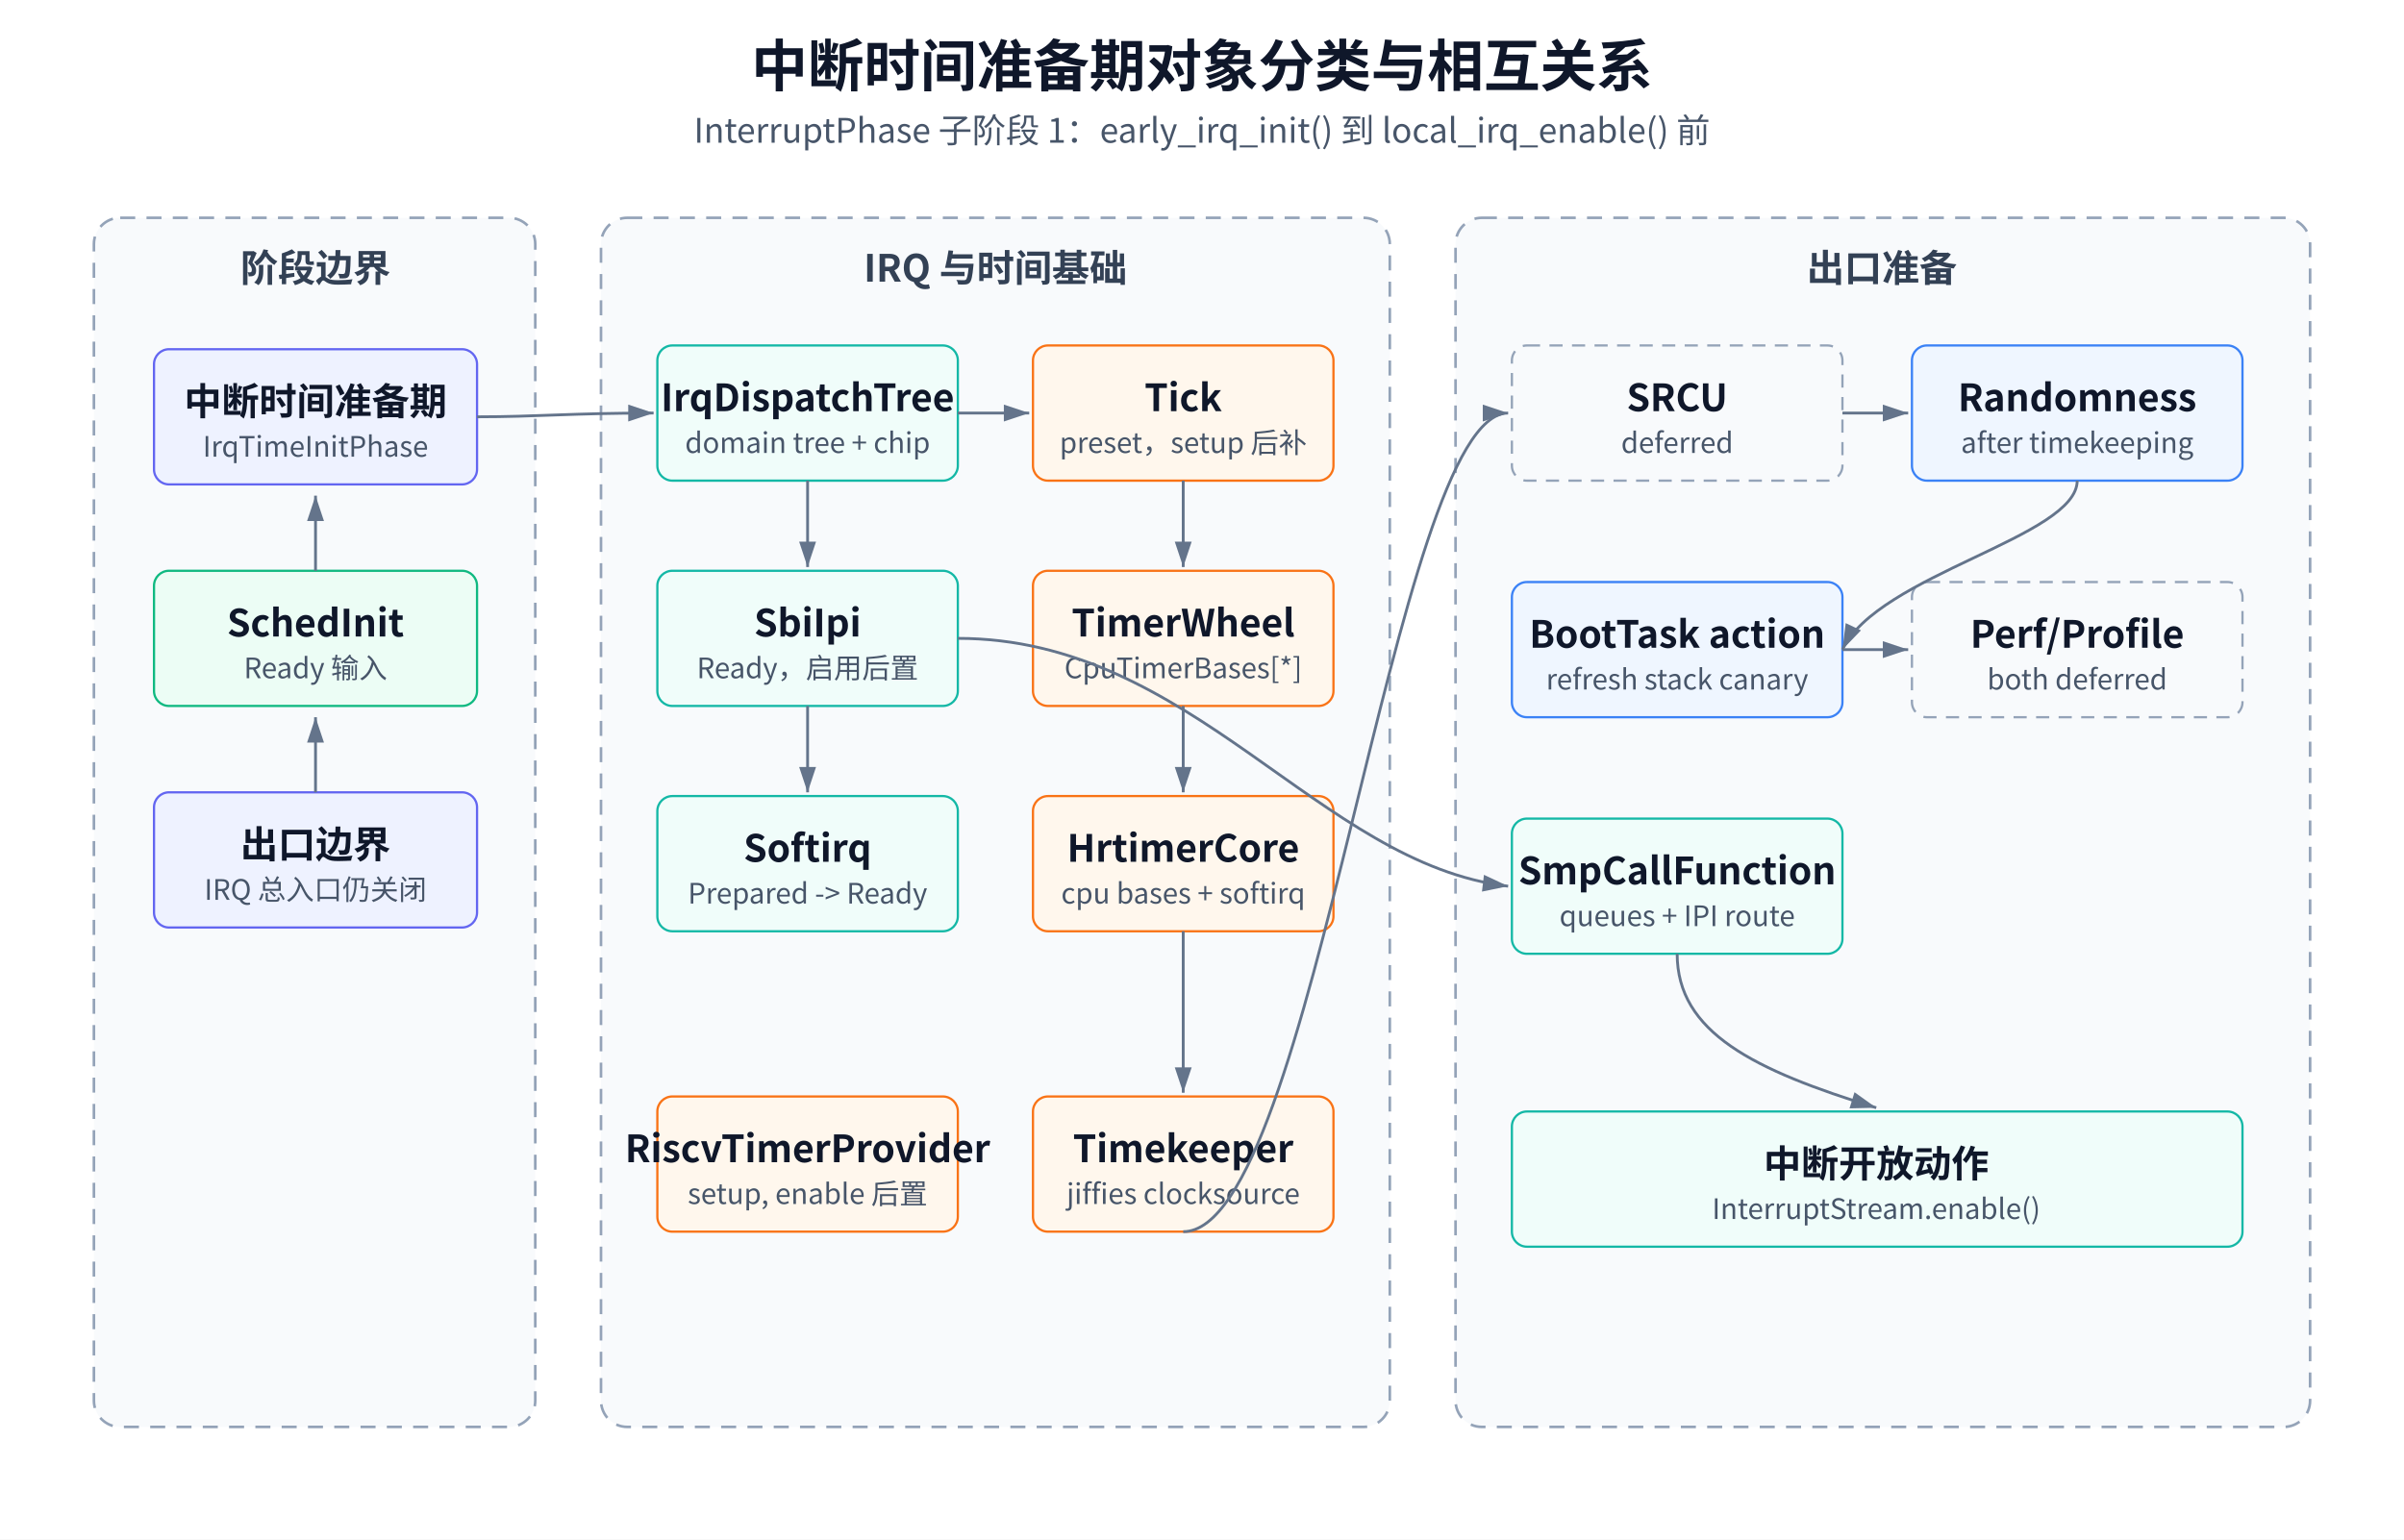
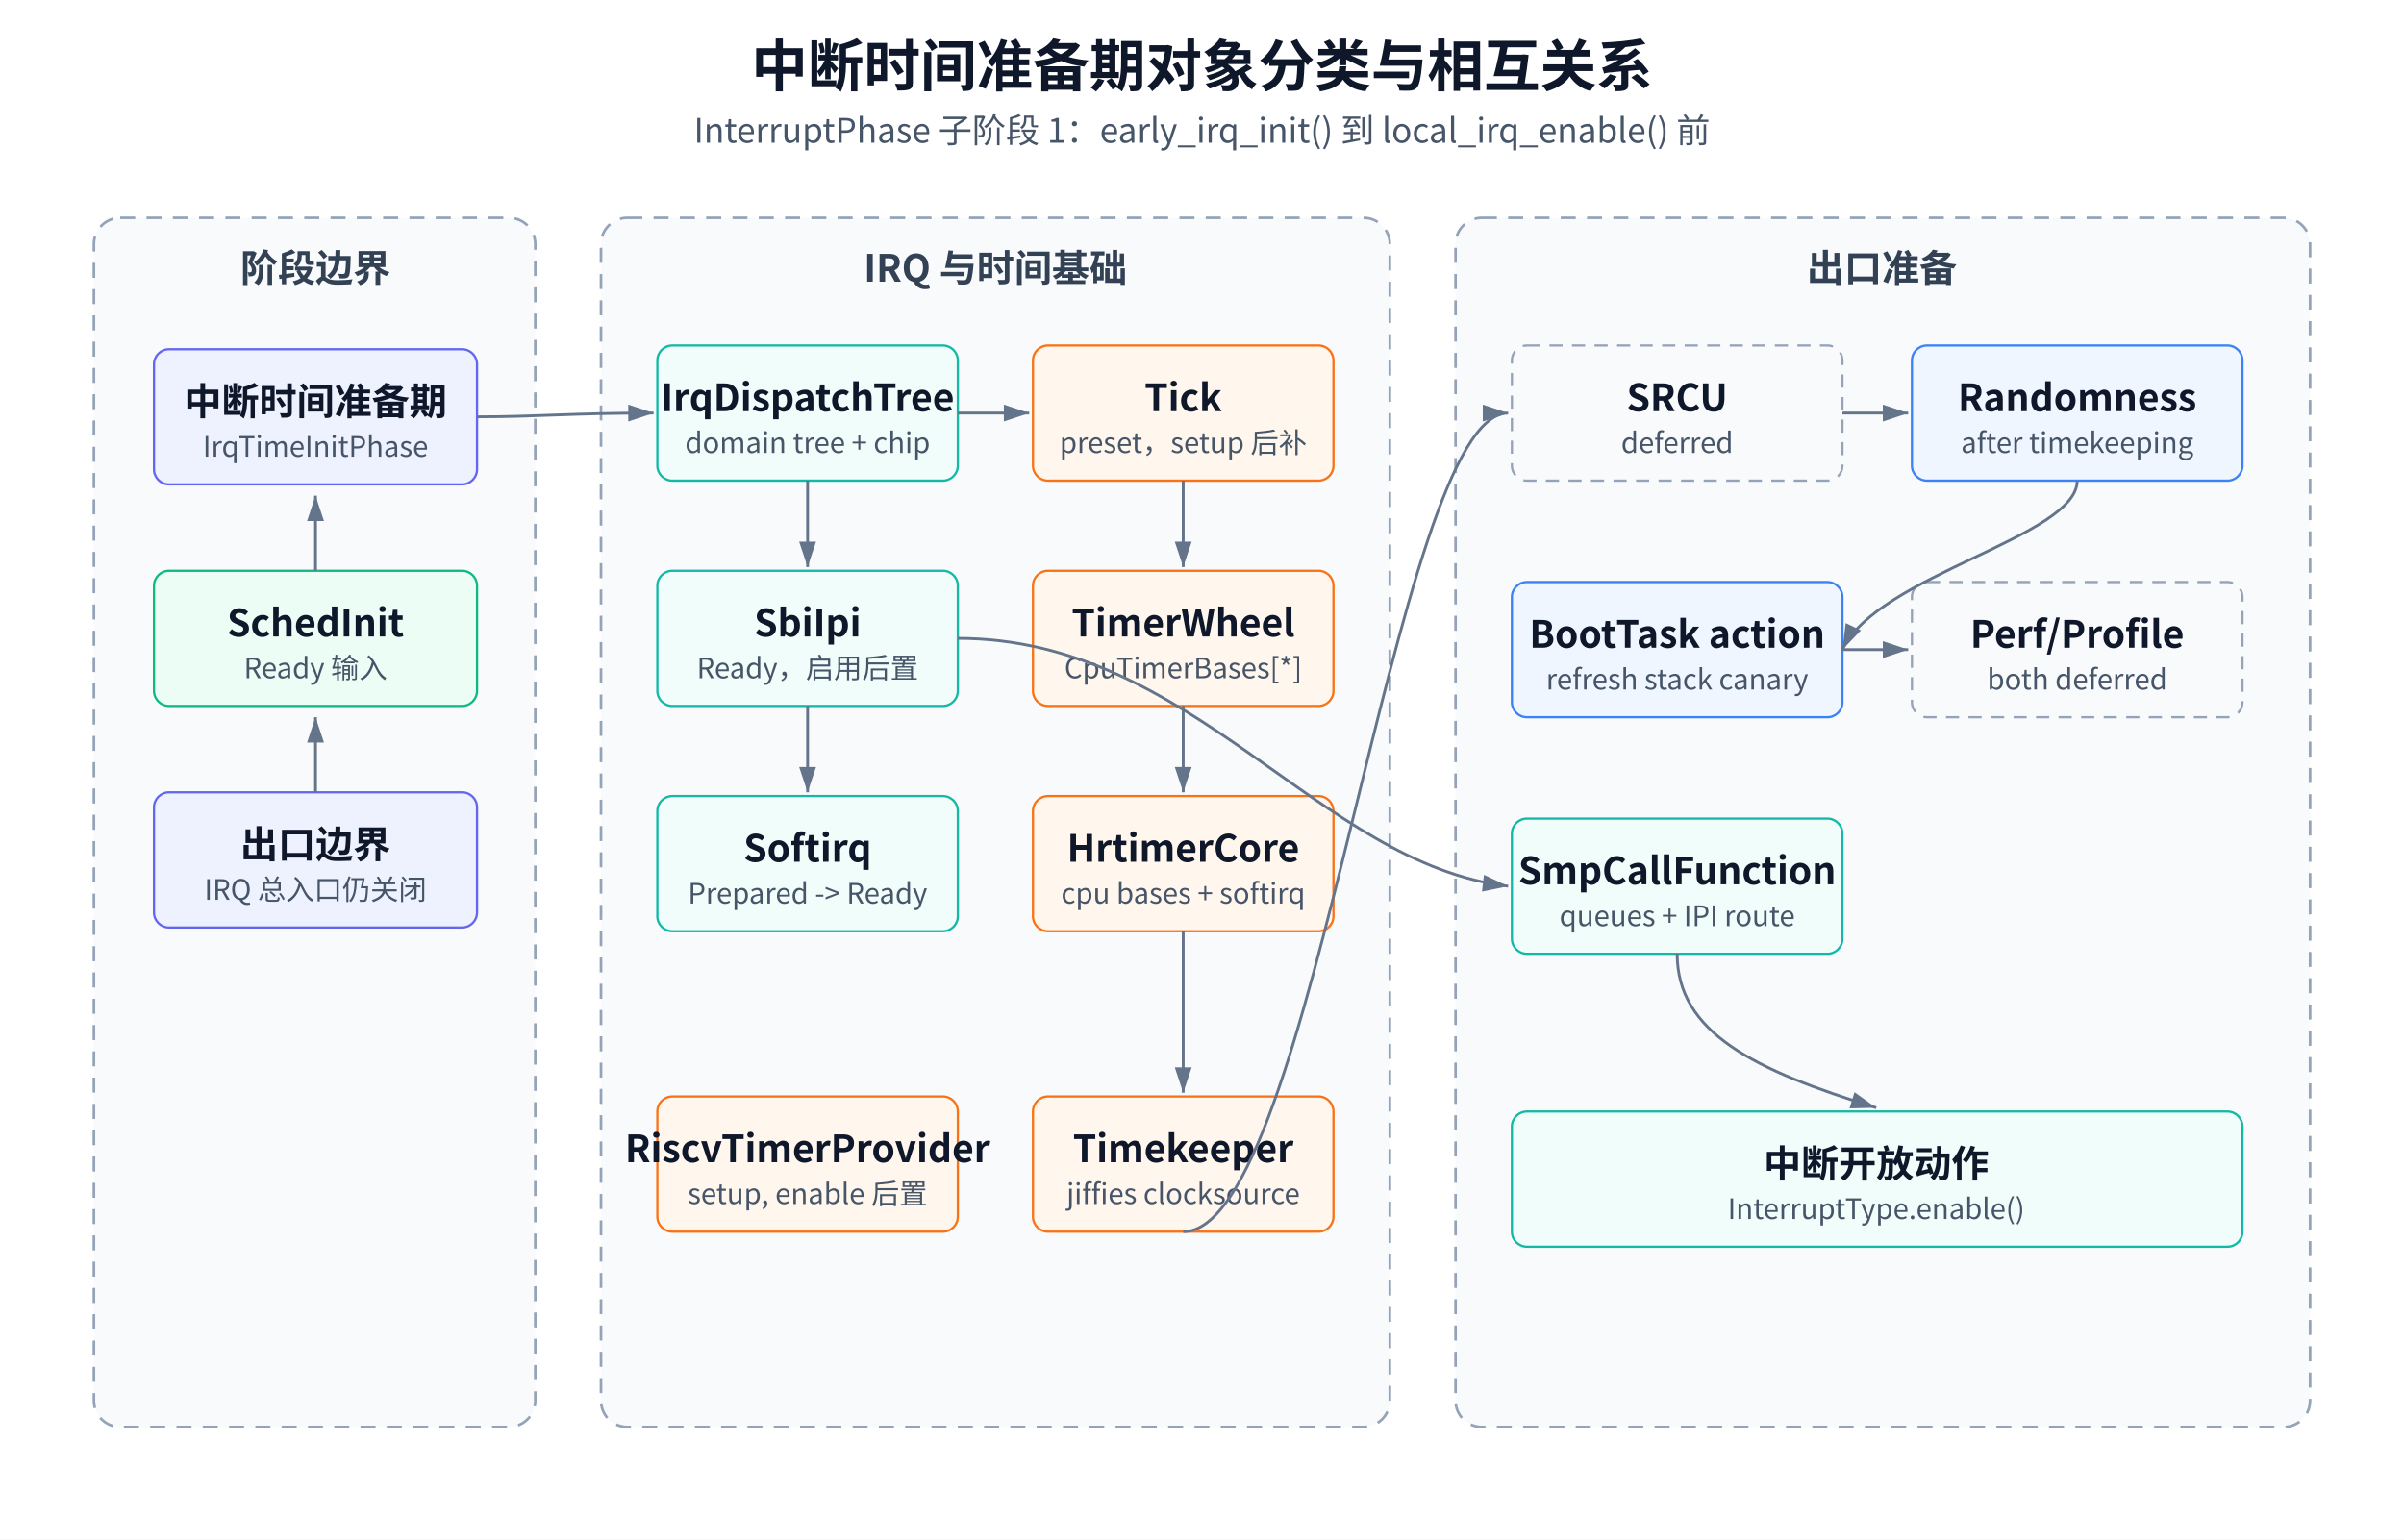
<svg xmlns="http://www.w3.org/2000/svg" width="1280" height="820" viewBox="0 0 1280 820" role="img" aria-labelledby="title desc">
  <defs>
    <style>
      text { font-family: "Microsoft YaHei", "Noto Sans CJK SC", "Source Han Sans SC", Arial, sans-serif; fill: #0f172a; }
      .title { font-size: 30px; font-weight: 600; }
      .subtitle { font-size: 18px; fill: #475569; }
      .group { fill: #f8fafc; stroke: #94a3b8; stroke-width: 1.4; stroke-dasharray: 8 6; }
      .box { fill: #ffffff; stroke: #334155; stroke-width: 1.2; }
      .phase { fill: #eef2ff; stroke: #6366f1; }
      .ready { fill: #ecfdf5; stroke: #10b981; }
      .irq { fill: #f0fdfa; stroke: #14b8a6; }
      .time { fill: #fff7ed; stroke: #f97316; }
      .async { fill: #eff6ff; stroke: #3b82f6; }
      .deferred { fill: #f8fafc; stroke: #94a3b8; stroke-dasharray: 7 5; }
      .label { font-size: 20px; font-weight: 600; dominant-baseline: middle; }
      .small { font-size: 15px; fill: #475569; dominant-baseline: middle; }
      .group-title { font-size: 20px; font-weight: 600; fill: #334155; }
      .edge { stroke: #64748b; stroke-width: 1.5; fill: none; marker-end: url(#arrow); }
    </style>
    <marker id="arrow" markerWidth="10" markerHeight="10" refX="9" refY="3" orient="auto" markerUnits="strokeWidth">
      <path d="M0,0 L0,6 L9,3 z" fill="#64748b" />
    </marker>
  </defs>
  <rect x="0" y="0" width="1280" height="820" fill="#ffffff" />
  <text x="640" y="46" text-anchor="middle" class="title">中断时间准备期对象分类与相互关系</text>
  <text x="640" y="76" text-anchor="middle" class="subtitle">InterruptPhase 子阶段 1：early_irq_init() 到 local_irq_enable() 前</text>
  <rect x="50" y="116" width="235" height="644" rx="14" class="group" />
  <text x="168" y="150" text-anchor="middle" class="group-title">阶段边界</text>
  <rect x="82" y="186" width="172" height="72" rx="8" class="box phase" />
  <text x="168" y="214" text-anchor="middle" class="label">中断时间准备期</text>
  <text x="168" y="238" text-anchor="middle" class="small">IrqTimeInitPhase</text>
  <rect x="82" y="304" width="172" height="72" rx="8" class="box ready" />
  <text x="168" y="332" text-anchor="middle" class="label">SchedInit</text>
  <text x="168" y="356" text-anchor="middle" class="small">Ready 输入</text>
  <rect x="82" y="422" width="172" height="72" rx="8" class="box phase" />
  <text x="168" y="450" text-anchor="middle" class="label">出口边界</text>
  <text x="168" y="474" text-anchor="middle" class="small">IRQ 总入口仍关闭</text>
  <path d="M168 304 L168 264" class="edge" />
  <path d="M168 422 L168 382" class="edge" />
  <rect x="320" y="116" width="420" height="644" rx="14" class="group" />
  <text x="530" y="150" text-anchor="middle" class="group-title">IRQ 与时间基础</text>
  <rect x="350" y="184" width="160" height="72" rx="8" class="box irq" />
  <text x="430" y="212" text-anchor="middle" class="label">IrqDispatchTree</text>
  <text x="430" y="236" text-anchor="middle" class="small">domain tree + chip</text>
  <rect x="550" y="184" width="160" height="72" rx="8" class="box time" />
  <text x="630" y="212" text-anchor="middle" class="label">Tick</text>
  <text x="630" y="236" text-anchor="middle" class="small">preset，setup 后补</text>
  <rect x="350" y="304" width="160" height="72" rx="8" class="box irq" />
  <text x="430" y="332" text-anchor="middle" class="label">SbiIpi</text>
  <text x="430" y="356" text-anchor="middle" class="small">Ready，启用后置</text>
  <rect x="550" y="304" width="160" height="72" rx="8" class="box time" />
  <text x="630" y="332" text-anchor="middle" class="label">TimerWheel</text>
  <text x="630" y="356" text-anchor="middle" class="small">CpuTimerBases[*]</text>
  <rect x="350" y="424" width="160" height="72" rx="8" class="box irq" />
  <text x="430" y="452" text-anchor="middle" class="label">Softirq</text>
  <text x="430" y="476" text-anchor="middle" class="small">Prepared -&gt; Ready</text>
  <rect x="550" y="424" width="160" height="72" rx="8" class="box time" />
  <text x="630" y="452" text-anchor="middle" class="label">HrtimerCore</text>
  <text x="630" y="476" text-anchor="middle" class="small">cpu bases + softirq</text>
  <rect x="350" y="584" width="160" height="72" rx="8" class="box time" />
  <text x="430" y="612" text-anchor="middle" class="label">RiscvTimerProvider</text>
  <text x="430" y="636" text-anchor="middle" class="small">setup, enable 后置</text>
  <rect x="550" y="584" width="160" height="72" rx="8" class="box time" />
  <text x="630" y="612" text-anchor="middle" class="label">Timekeeper</text>
  <text x="630" y="636" text-anchor="middle" class="small">jiffies clocksource</text>
  <rect x="775" y="116" width="455" height="644" rx="14" class="group" />
  <text x="1002" y="150" text-anchor="middle" class="group-title">出口准备</text>
  <rect x="805" y="184" width="176" height="72" rx="8" class="box deferred" />
  <text x="893" y="212" text-anchor="middle" class="label">SRCU</text>
  <text x="893" y="236" text-anchor="middle" class="small">deferred</text>
  <rect x="1018" y="184" width="176" height="72" rx="8" class="box async" />
  <text x="1106" y="212" text-anchor="middle" class="label">Randomness</text>
  <text x="1106" y="236" text-anchor="middle" class="small">after timekeeping</text>
  <rect x="805" y="310" width="176" height="72" rx="8" class="box async" />
  <text x="893" y="338" text-anchor="middle" class="label">BootTask action</text>
  <text x="893" y="362" text-anchor="middle" class="small">refresh stack canary</text>
  <rect x="1018" y="310" width="176" height="72" rx="8" class="box deferred" />
  <text x="1106" y="338" text-anchor="middle" class="label">Perf/Profile</text>
  <text x="1106" y="362" text-anchor="middle" class="small">both deferred</text>
  <rect x="805" y="436" width="176" height="72" rx="8" class="box irq" />
  <text x="893" y="464" text-anchor="middle" class="label">SmpCallFunction</text>
  <text x="893" y="488" text-anchor="middle" class="small">queues + IPI route</text>
  <rect x="805" y="592" width="389" height="72" rx="8" class="box irq" />
  <text x="999" y="620" text-anchor="middle" class="label">中断开放动作</text>
-   <text x="999" y="644" text-anchor="middle" class="small">InterruptStream.enable()</text>
+   <text x="999" y="644" text-anchor="middle" class="small">InterruptType.enable()</text>
  <path d="M254 222 C286 222, 304 220, 348 220" class="edge" />
  <path d="M510 220 L548 220" class="edge" />
  <path d="M430 256 L430 302" class="edge" />
  <path d="M630 256 L630 302" class="edge" />
  <path d="M630 376 L630 422" class="edge" />
  <path d="M430 376 L430 422" class="edge" />
  <path d="M630 496 L630 582" class="edge" />
  <path d="M630 656 C700 656, 742 220, 803 220" class="edge" />
  <path d="M510 340 C635 340, 702 460, 803 472" class="edge" />
  <path d="M981 220 L1016 220" class="edge" />
  <path d="M1106 256 C1106 286, 1000 306, 981 346" class="edge" />
  <path d="M981 346 L1016 346" class="edge" />
  <path d="M893 508 C893 550, 934 570, 999 590" class="edge" />
</svg>
